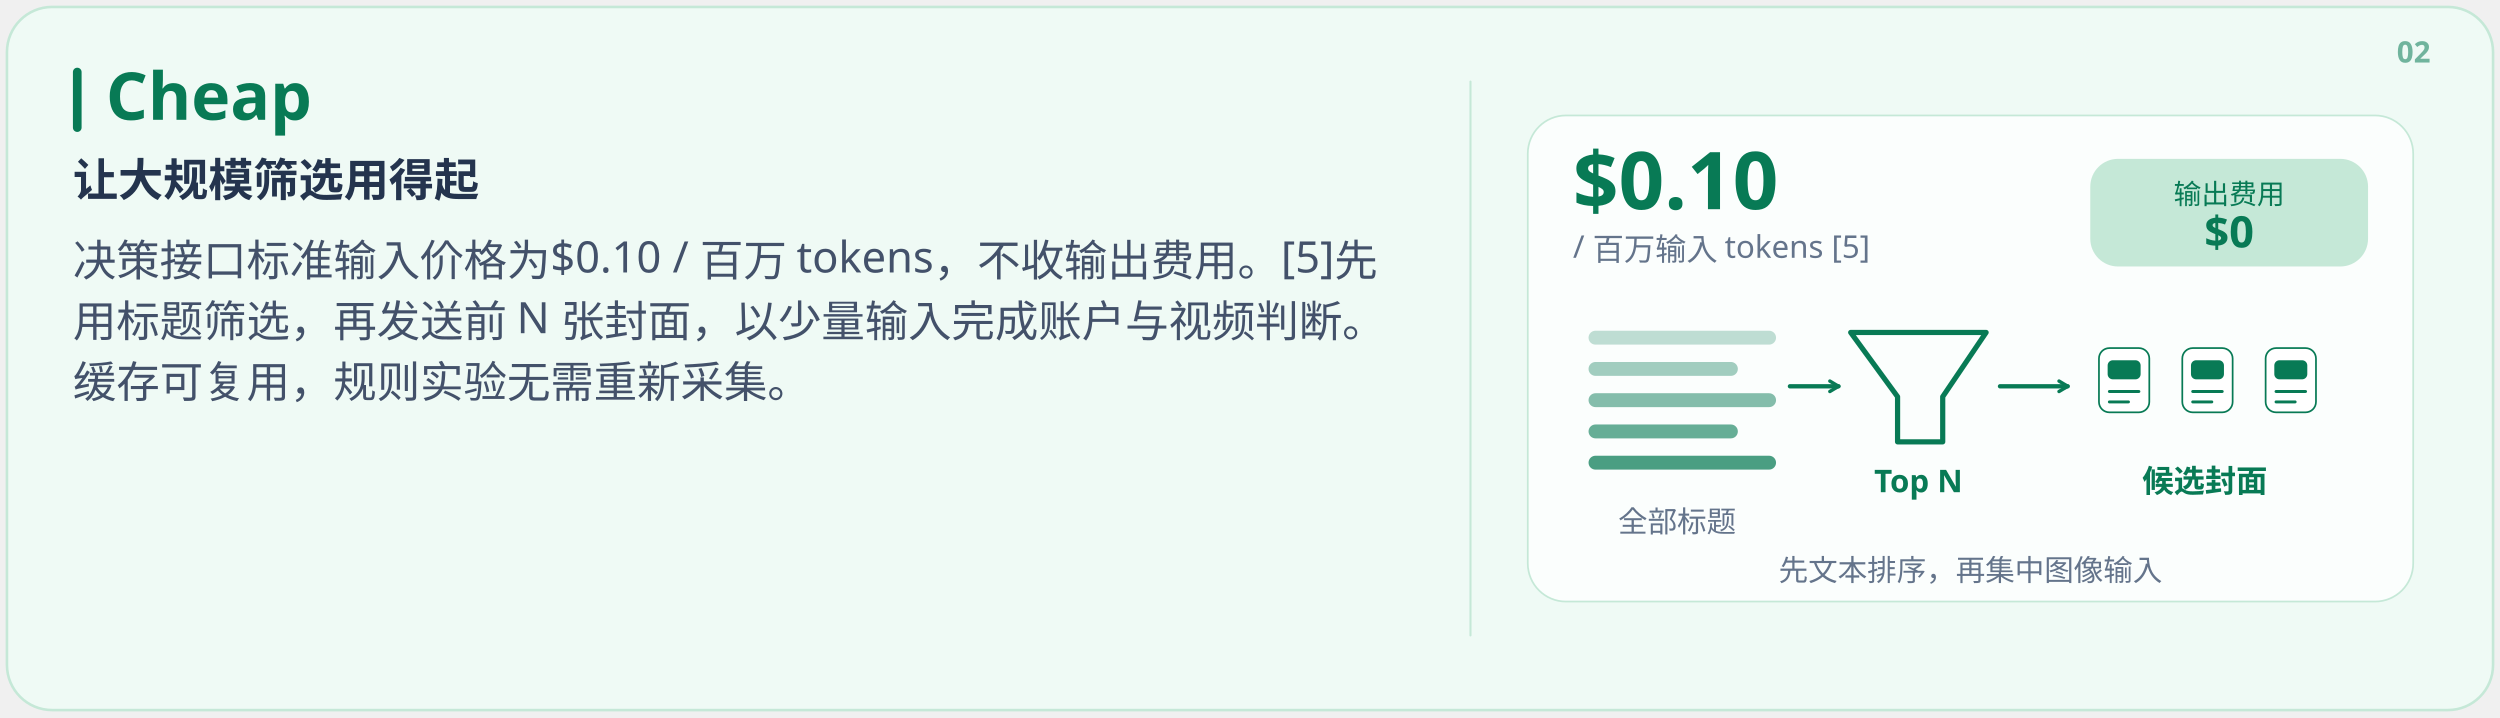
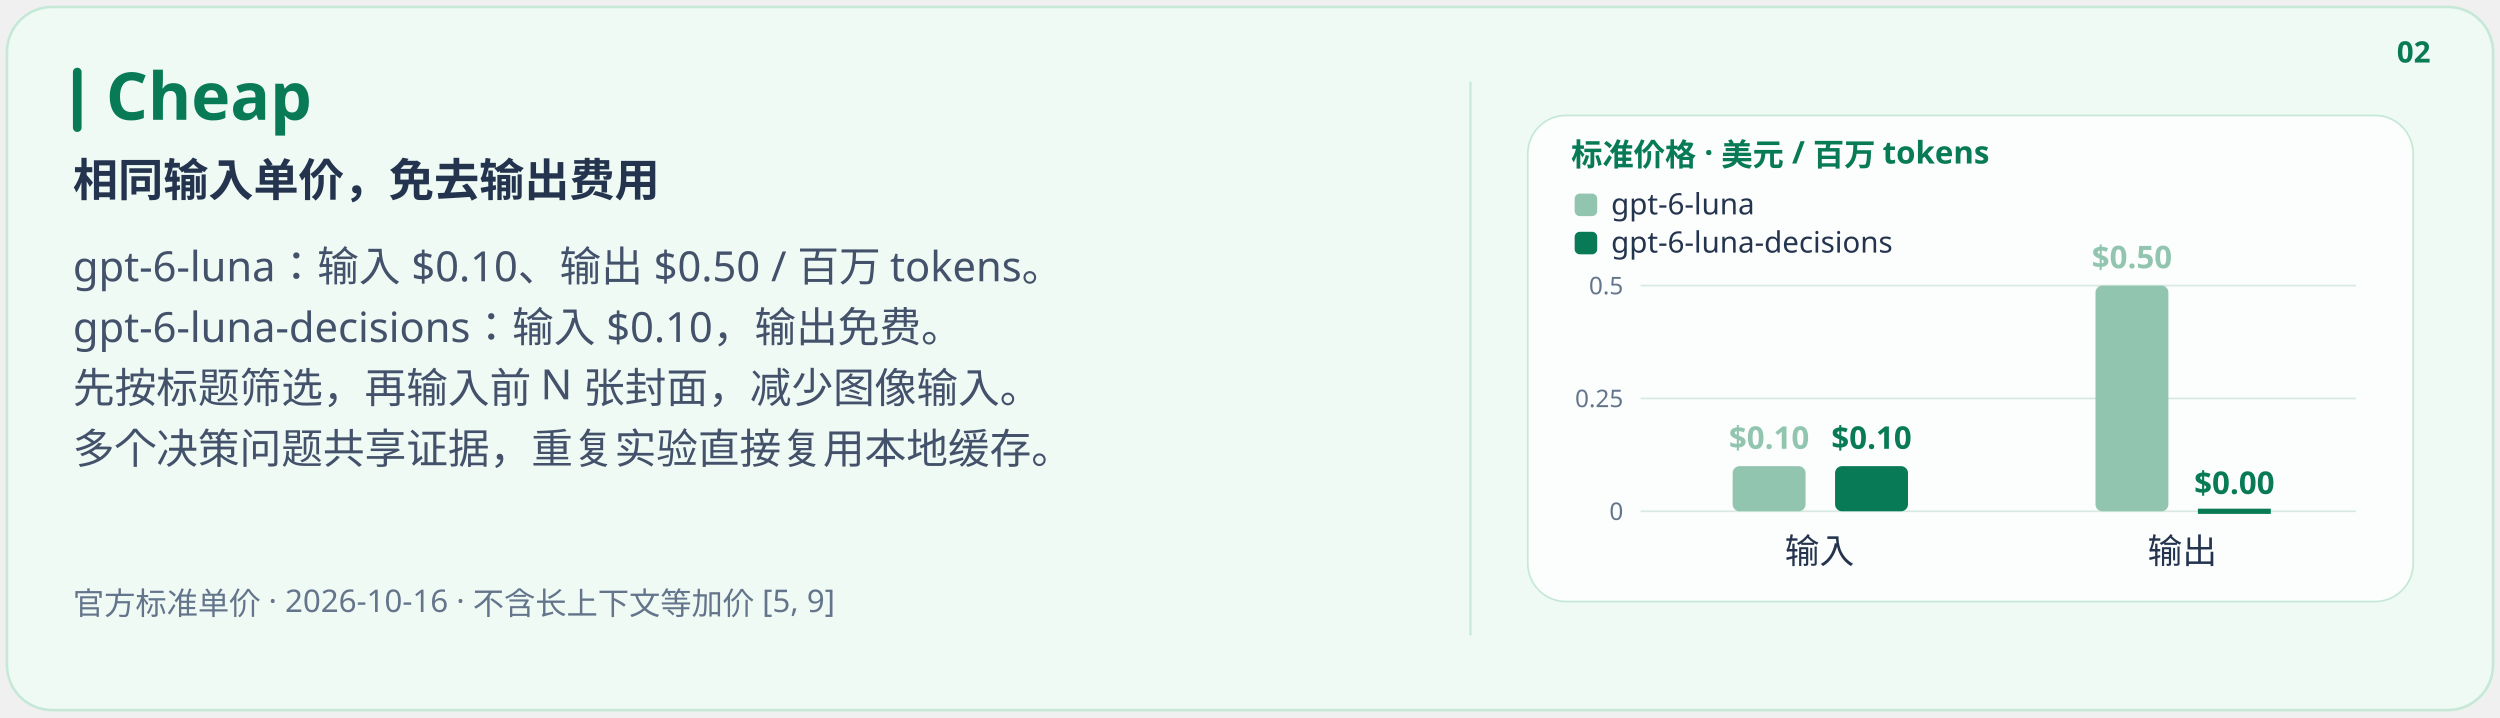
<svg xmlns="http://www.w3.org/2000/svg" width="1440" height="413" viewBox="0 0 1440 413" role="img" aria-labelledby="title description">
  <defs>
-     <marker id="arrow" markerWidth="8" markerHeight="8" refX="6" refY="4" orient="auto-start-reverse" markerUnits="userSpaceOnUse">
-       <path d="M1 1L6 4L1 7" fill="none" stroke="context-stroke" stroke-width="2" stroke-linecap="round" stroke-linejoin="round" />
+     <marker id="arrow" markerWidth="9" markerHeight="9" refX="7" refY="4.5" orient="auto">
+       <path d="M1 1L7 4.5L1 8" fill="none" stroke="#087a55" stroke-width="2" stroke-linecap="round" stroke-linejoin="round" />
    </marker>
  </defs>
  <g font-family="Segoe UI, Microsoft YaHei, sans-serif">
    <g class="contribution" data-kind="Cheap" transform="translate(4,4)">
-       <rect x="0" y="0" width="1432" height="405" rx="26" fill="#effaf5" stroke="#c5e8d7" stroke-width="1.5" />
+       <rect width="1432" height="405" rx="26" fill="#effaf5" stroke="#c5e8d7" stroke-width="1.5" />
      <g class="copy">
-         <rect x="38" y="35" width="5" height="37" rx="2.5" fill="#087a55" stroke="none" />
+         <rect x="38" y="35" width="5" height="37" rx="2.5" fill="#087a55" />
        <text x="57" y="65" font-size="38" fill="#087a55" font-weight="700">Cheap</text>
-         <text x="38" y="109" font-size="26" fill="#24344e" font-weight="600">让大规模筛选用得起</text>
-         <text x="38" y="155" font-size="25" fill="#43516a">决策接口标准输入价格为$0.10 / 百万 tokens，不收输出费用。[5]先</text>
-         <text x="38" y="190" font-size="25" fill="#43516a">用标题筛选，再发送前 N 张封面，以少量输入完成账户与视频判断。</text>
-         <text x="38" y="225" font-size="25" fill="#43516a">缓存可复用，规则实验无需重新采集。</text>
+         <text x="38" y="109" font-size="26" fill="#24344e" font-weight="600">相同输入单价，免去输出费用</text>
+         <text x="38" y="158" font-size="24" fill="#43516a">gpt-6-luna：输入 $0.10、输出 $0.50 / 百万 tokens。</text>
+         <text x="38" y="193" font-size="24" fill="#43516a">gpt-6-luna-decisions：输入 $0.10，输出免费。</text>
+         <text x="38" y="228" font-size="24" fill="#43516a">先按标题筛选，再输入前 N 张封面，减少图像输入。</text>
+         <text x="38" y="263" font-size="24" fill="#43516a">多个决策问题共享证据，重复实验直接复用本地缓存。</text>
+         <text x="38" y="350" font-size="18" fill="#64748b">官方标准单价 · 2026-10-16 · 不含长上下文等加价 [5, 9]</text>
      </g>
-       <text x="1396" y="32" font-size="17" fill="#087a55" opacity=".55" font-weight="600" text-anchor="end">02</text>
-       <path d="M843 43V362" fill="none" stroke="#c5e8d7" stroke-width="1.2" stroke-linecap="round" stroke-linejoin="round" />
+       <text x="1396" y="32" font-size="17" fill="#087a55" font-weight="600" text-anchor="end">02</text>
+       <path d="M843 43V362" stroke="#c5e8d7" stroke-width="1.2" />
      <g class="artwork" transform="translate(876,62.5)">
-         <rect x="0" y="0" width="510" height="280" rx="22" fill="#ffffff" stroke="#c5e8d7" fill-opacity=".76" />
-         <text x="26" y="54" font-size="46" fill="#087a55" font-weight="700">$0.10</text>
-         <text x="26" y="82" font-size="18" fill="#64748b">/ 百万输入 tokens [5]</text>
-         <rect x="324" y="25" width="160" height="62" rx="16" fill="#c5e8d7" stroke="none" />
-         <text x="404" y="51" font-size="16" fill="#087a55" text-anchor="middle">输出费用</text>
-         <text x="404" y="76" font-size="25" fill="#087a55" font-weight="700" text-anchor="middle">$0</text>
-         <rect x="35" y="124" width="108" height="8" rx="4" fill="#087a55" stroke="none" opacity="0.25" />
-         <rect x="35" y="142" width="86" height="8" rx="4" fill="#087a55" stroke="none" opacity="0.37" />
-         <rect x="35" y="160" width="108" height="8" rx="4" fill="#087a55" stroke="none" opacity="0.49" />
-         <rect x="35" y="178" width="86" height="8" rx="4" fill="#087a55" stroke="none" opacity="0.61" />
-         <rect x="35" y="196" width="108" height="8" rx="4" fill="#087a55" stroke="none" opacity="0.73" />
-         <path d="M186 125H264L239 162V188H213V162Z" fill="none" stroke="#087a55" stroke-width="3" stroke-linecap="round" stroke-linejoin="round" />
-         <text x="225" y="217" font-size="18" fill="#087a55" font-weight="600" text-anchor="middle">Top N</text>
-         <path d="M151 156H179" fill="none" stroke="#087a55" stroke-width="2.5" stroke-linecap="round" stroke-linejoin="round" marker-end="url(#arrow)" />
-         <path d="M272 156H311" fill="none" stroke="#087a55" stroke-width="2.5" stroke-linecap="round" stroke-linejoin="round" marker-end="url(#arrow)" />
-         <rect x="329" y="134" width="29" height="37" rx="6" fill="#ffffff" stroke="#087a55" />
-         <rect x="334" y="141" width="19" height="11" rx="3" fill="#087a55" stroke="none" />
-         <path d="M335 159h17m-17 6h11" fill="none" stroke="#087a55" stroke-width="1.7" stroke-linecap="round" stroke-linejoin="round" />
-         <rect x="377" y="134" width="29" height="37" rx="6" fill="#ffffff" stroke="#087a55" />
-         <rect x="382" y="141" width="19" height="11" rx="3" fill="#087a55" stroke="none" />
-         <path d="M383 159h17m-17 6h11" fill="none" stroke="#087a55" stroke-width="1.7" stroke-linecap="round" stroke-linejoin="round" />
-         <rect x="425" y="134" width="29" height="37" rx="6" fill="#ffffff" stroke="#087a55" />
-         <rect x="430" y="141" width="19" height="11" rx="3" fill="#087a55" stroke="none" />
-         <path d="M431 159h17m-17 6h11" fill="none" stroke="#087a55" stroke-width="1.7" stroke-linecap="round" stroke-linejoin="round" />
-         <text x="86" y="240" font-size="17" fill="#64748b" text-anchor="middle">全部标题</text>
-         <text x="390" y="217" font-size="18" fill="#087a55" font-weight="600" text-anchor="middle">候选封面</text>
-         <text x="255" y="268" font-size="17" fill="#64748b" text-anchor="middle">先文本排序，再集中图像输入</text>
+         <rect width="510" height="280" rx="22" fill="#fff" fill-opacity=".8" stroke="#c5e8d7" />
+         <text x="25" y="29" font-size="18" fill="#087a55" font-weight="600">标准价格 · 美元 / 百万 tokens</text>
+         <rect x="27" y="45" width="13" height="13" rx="3" fill="#92c5b0" />
+         <text x="48" y="57" font-size="17" fill="#24344e">gpt-6-luna</text>
+         <rect x="27" y="67" width="13" height="13" rx="3" fill="#087a55" />
+         <text x="48" y="79" font-size="17" fill="#24344e">gpt-6-luna-decisions</text>
+         <path d="M65 228H477" stroke="#d8e9e1" stroke-width="1" />
+         <text x="55" y="233" font-size="14" fill="#64748b" text-anchor="end">0</text>
+         <path d="M65 163H477" stroke="#d8e9e1" stroke-width="1" />
+         <text x="55" y="168" font-size="14" fill="#64748b" text-anchor="end">0.25</text>
+         <path d="M65 98H477" stroke="#d8e9e1" stroke-width="1" />
+         <text x="55" y="103" font-size="14" fill="#64748b" text-anchor="end">0.5</text>
+         <rect x="118" y="202.0" width="42" height="26.0" rx="4" fill="#92c5b0" />
+         <text x="139" y="192.0" font-size="18" fill="#92c5b0" font-weight="600" text-anchor="middle">$0.10</text>
+         <rect x="177" y="202.0" width="42" height="26.0" rx="4" fill="#087a55" />
+         <text x="198" y="192.0" font-size="18" fill="#087a55" font-weight="600" text-anchor="middle">$0.10</text>
+         <rect x="327" y="98.0" width="42" height="130.0" rx="4" fill="#92c5b0" />
+         <text x="348" y="88.0" font-size="18" fill="#92c5b0" font-weight="600" text-anchor="middle">$0.50</text>
+         <path d="M386 228h42" stroke="#087a55" stroke-width="3" />
+         <text x="407" y="218" font-size="18" fill="#087a55" font-weight="600" text-anchor="middle">$0.00</text>
+         <text x="168" y="258" font-size="20" fill="#24344e" text-anchor="middle">输入</text>
+         <text x="377" y="258" font-size="20" fill="#24344e" text-anchor="middle">输出</text>
      </g>
    </g>
  </g>
</svg>
